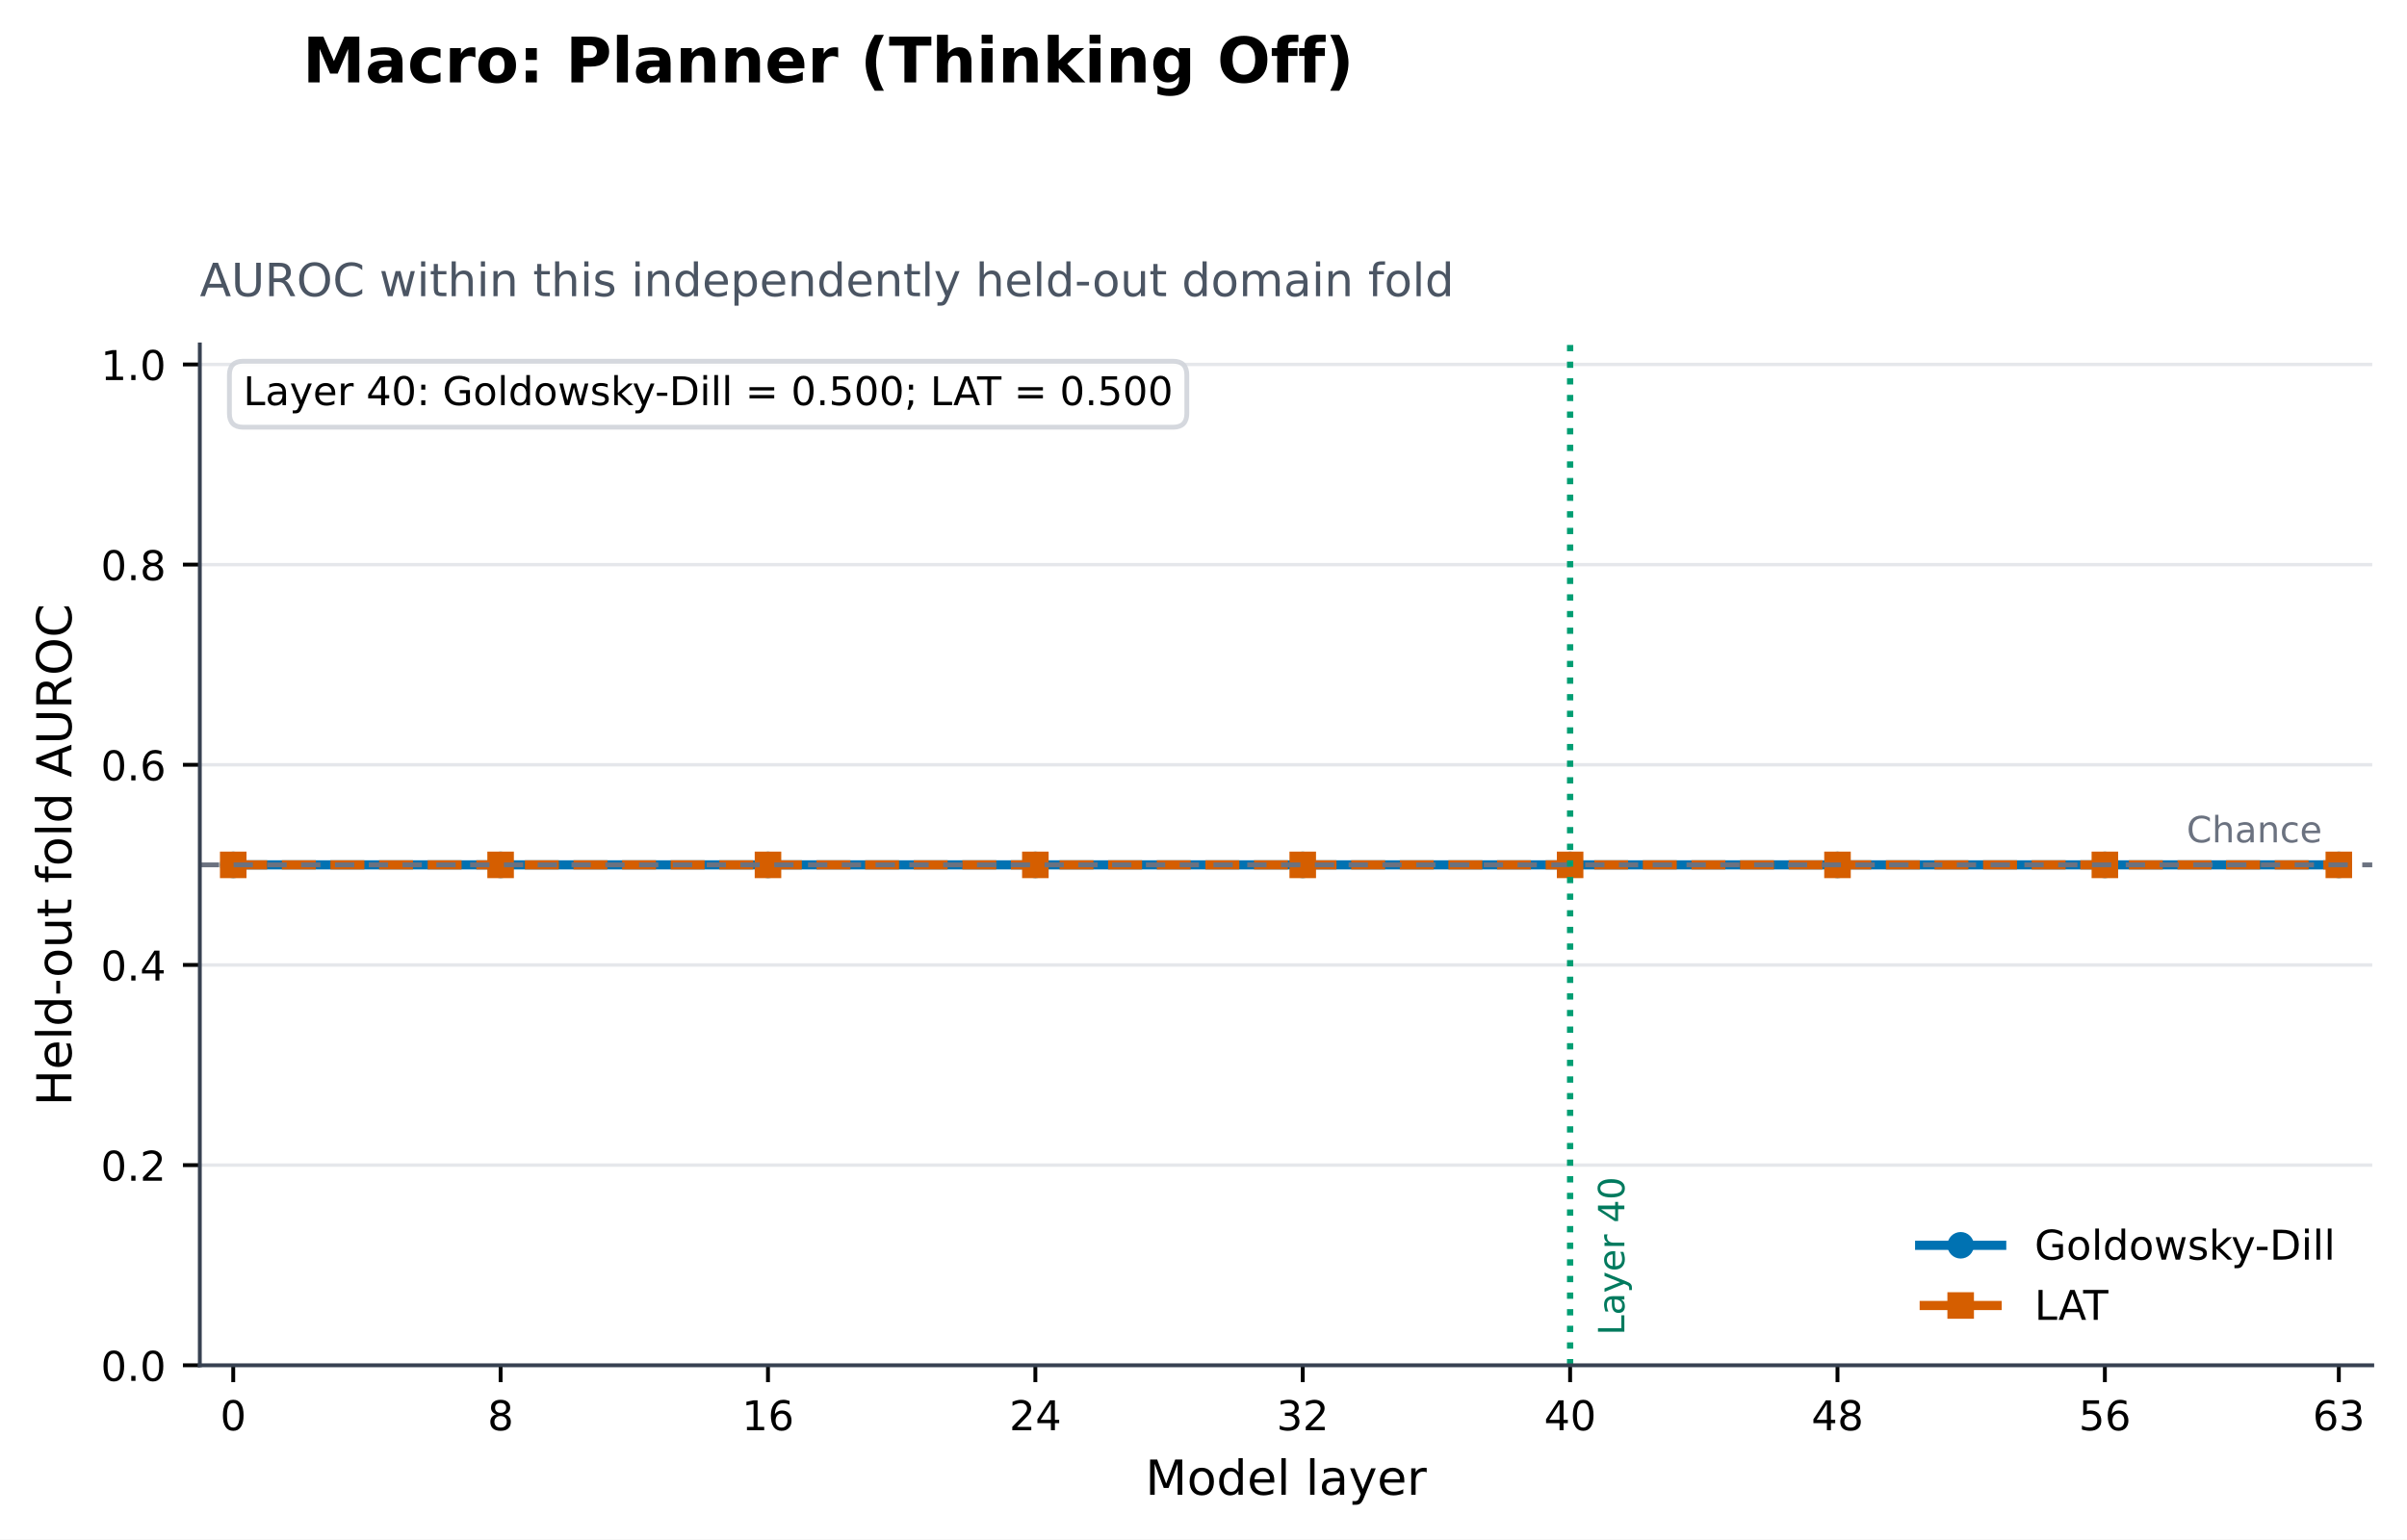
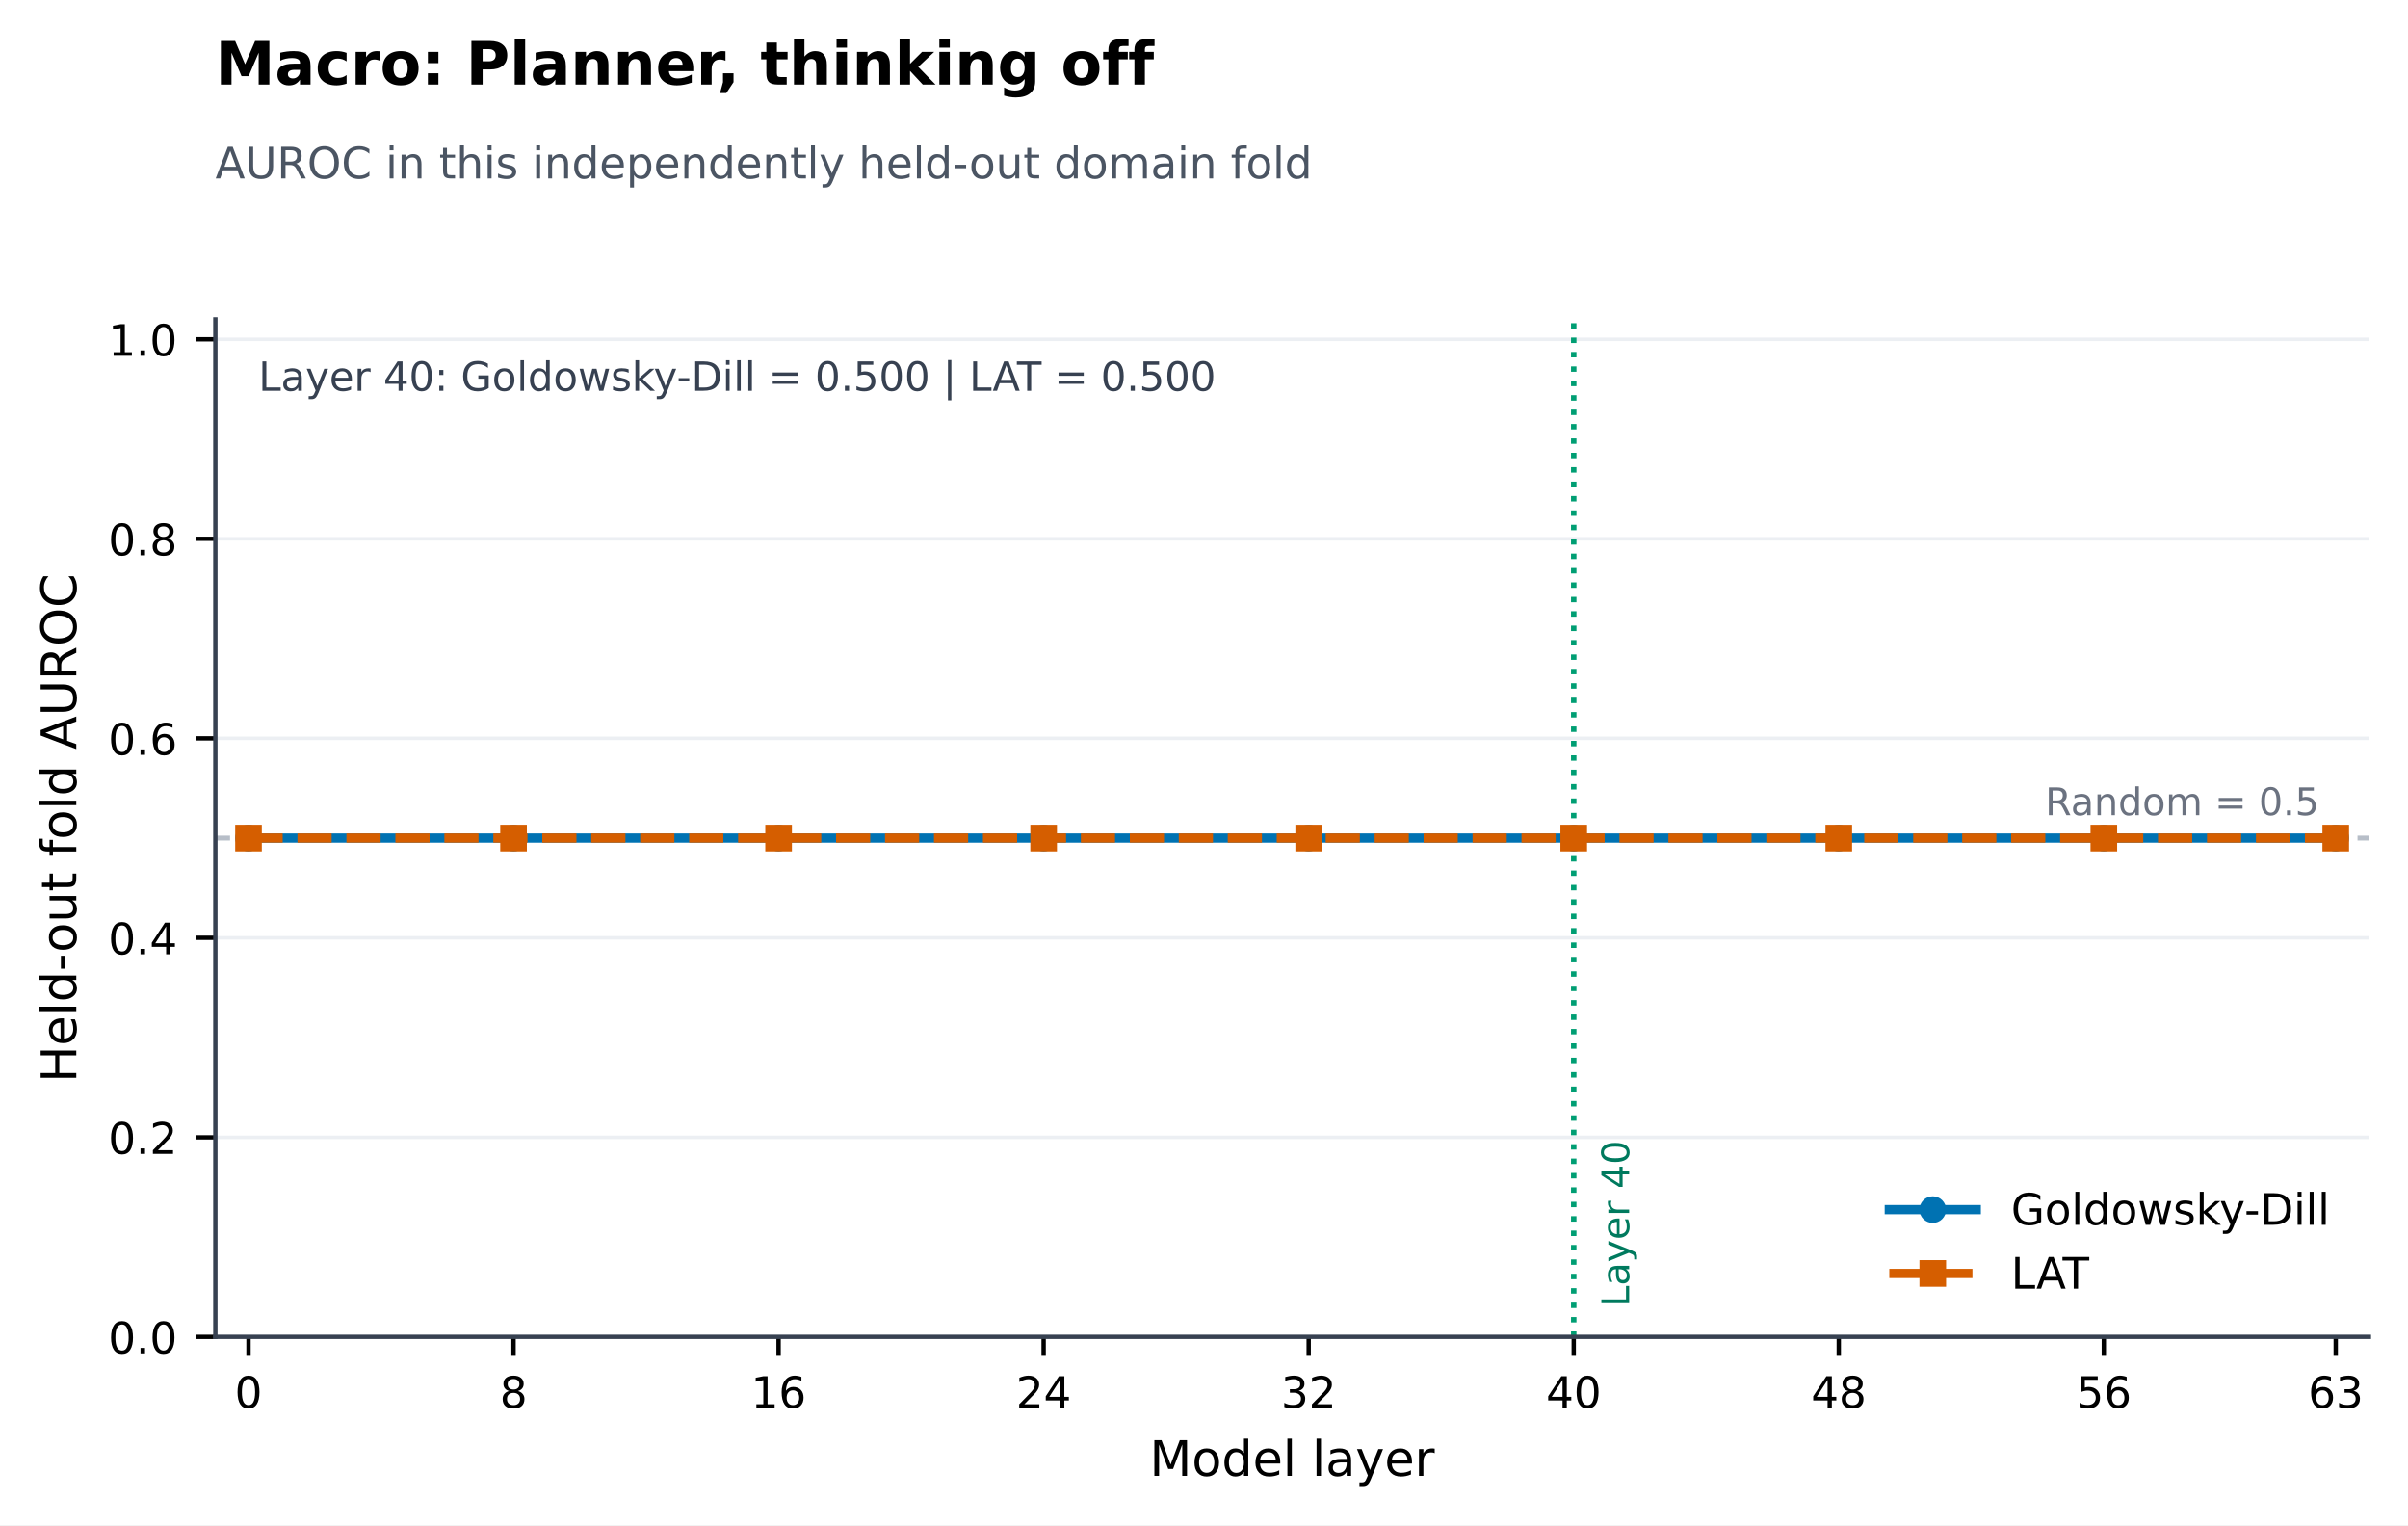
- <svg xmlns="http://www.w3.org/2000/svg" xmlns:xlink="http://www.w3.org/1999/xlink" width="498.666pt" height="319.045pt" viewBox="0 0 498.666 319.045" version="1.1">
+ <svg xmlns="http://www.w3.org/2000/svg" xmlns:xlink="http://www.w3.org/1999/xlink" width="443.121pt" height="280.611pt" viewBox="0 0 443.121 280.611" version="1.1">
  <defs>
    <style type="text/css">*{stroke-linejoin: round; stroke-linecap: butt}</style>
  </defs>
  <g id="figure_1">
    <g id="patch_1">
-       <path d="M 0 319.045 L 498.666 319.045 L 498.666 0 L 0 0 z " style="fill: #ffffff" />
+       <path d="M -0 280.611 L 443.121 280.611 L 443.121 0 L -0 0 z " style="fill: #ffffff" />
    </g>
    <g id="axes_1">
      <g id="patch_2">
-         <path d="M 41.396 282.94 L 491.466 282.94 L 491.466 71.38 L 41.396 71.38 z " style="fill: #ffffff" />
+         <path d="M 39.633 245.958 L 435.921 245.958 L 435.921 58.758 L 39.633 58.758 z " style="fill: #ffffff" />
+       </g>
+       <g id="line2d_1">
+         <path d="M 39.633 154.194 L 435.921 154.194 " clip-path="url(#p44b13de284)" style="fill: none; stroke-dasharray: 2.7,2.7; stroke-dashoffset: 0; stroke: #b7bec8; stroke-width: 0.9" />
      </g>
      <g id="matplotlib.axis_1">
        <g id="xtick_1">
-           <g id="line2d_1">
+           <g id="line2d_2">
            <defs>
              <path id="m4225e7514f" d="M 0 0 L 0 3.5 " style="stroke: #000000; stroke-width: 0.8" />
            </defs>
            <g>
-               <use xlink:href="#m4225e7514f" x="48.32" y="282.94" style="stroke: #000000; stroke-width: 0.8" />
+               <use xlink:href="#m4225e7514f" x="45.73" y="245.958" style="stroke: #000000; stroke-width: 0.8" />
            </g>
          </g>
          <g id="text_1">
-             <text style="font-size: 8.5px; font-family: 'DejaVu Sans'; text-anchor: middle" x="48.32" y="296.399" transform="rotate(-0 48.31994 296.3987)">0</text>
+             <text style="font-size: 8px; font-family: 'DejaVu Sans'; text-anchor: middle" x="45.73" y="259.037" transform="rotate(-0 45.72955 259.037)">0</text>
          </g>
        </g>
        <g id="xtick_2">
-           <g id="line2d_2">
-             <g>
-               <use xlink:href="#m4225e7514f" x="103.713" y="282.94" style="stroke: #000000; stroke-width: 0.8" />
+           <g id="line2d_3">
+             <g>
+               <use xlink:href="#m4225e7514f" x="94.503" y="245.958" style="stroke: #000000; stroke-width: 0.8" />
            </g>
          </g>
          <g id="text_2">
-             <text style="font-size: 8.5px; font-family: 'DejaVu Sans'; text-anchor: middle" x="103.713" y="296.399" transform="rotate(-0 103.7132 296.3987)">8</text>
+             <text style="font-size: 8px; font-family: 'DejaVu Sans'; text-anchor: middle" x="94.503" y="259.037" transform="rotate(-0 94.50346 259.037)">8</text>
          </g>
        </g>
        <g id="xtick_3">
-           <g id="line2d_3">
-             <g>
-               <use xlink:href="#m4225e7514f" x="159.106" y="282.94" style="stroke: #000000; stroke-width: 0.8" />
+           <g id="line2d_4">
+             <g>
+               <use xlink:href="#m4225e7514f" x="143.277" y="245.958" style="stroke: #000000; stroke-width: 0.8" />
            </g>
          </g>
          <g id="text_3">
-             <text style="font-size: 8.5px; font-family: 'DejaVu Sans'; text-anchor: middle" x="159.106" y="296.399" transform="rotate(-0 159.1064 296.3987)">16</text>
+             <text style="font-size: 8px; font-family: 'DejaVu Sans'; text-anchor: middle" x="143.277" y="259.037" transform="rotate(-0 143.2774 259.037)">16</text>
          </g>
        </g>
        <g id="xtick_4">
-           <g id="line2d_4">
-             <g>
-               <use xlink:href="#m4225e7514f" x="214.5" y="282.94" style="stroke: #000000; stroke-width: 0.8" />
+           <g id="line2d_5">
+             <g>
+               <use xlink:href="#m4225e7514f" x="192.051" y="245.958" style="stroke: #000000; stroke-width: 0.8" />
            </g>
          </g>
          <g id="text_4">
-             <text style="font-size: 8.5px; font-family: 'DejaVu Sans'; text-anchor: middle" x="214.5" y="296.399" transform="rotate(-0 214.4996 296.3987)">24</text>
+             <text style="font-size: 8px; font-family: 'DejaVu Sans'; text-anchor: middle" x="192.051" y="259.037" transform="rotate(-0 192.0513 259.037)">24</text>
          </g>
        </g>
        <g id="xtick_5">
-           <g id="line2d_5">
-             <g>
-               <use xlink:href="#m4225e7514f" x="269.893" y="282.94" style="stroke: #000000; stroke-width: 0.8" />
+           <g id="line2d_6">
+             <g>
+               <use xlink:href="#m4225e7514f" x="240.825" y="245.958" style="stroke: #000000; stroke-width: 0.8" />
            </g>
          </g>
          <g id="text_5">
-             <text style="font-size: 8.5px; font-family: 'DejaVu Sans'; text-anchor: middle" x="269.893" y="296.399" transform="rotate(-0 269.8929 296.3987)">32</text>
+             <text style="font-size: 8px; font-family: 'DejaVu Sans'; text-anchor: middle" x="240.825" y="259.037" transform="rotate(-0 240.8252 259.037)">32</text>
          </g>
        </g>
        <g id="xtick_6">
-           <g id="line2d_6">
-             <g>
-               <use xlink:href="#m4225e7514f" x="325.286" y="282.94" style="stroke: #000000; stroke-width: 0.8" />
+           <g id="line2d_7">
+             <g>
+               <use xlink:href="#m4225e7514f" x="289.599" y="245.958" style="stroke: #000000; stroke-width: 0.8" />
            </g>
          </g>
          <g id="text_6">
-             <text style="font-size: 8.5px; font-family: 'DejaVu Sans'; text-anchor: middle" x="325.286" y="296.399" transform="rotate(-0 325.2861 296.3987)">40</text>
+             <text style="font-size: 8px; font-family: 'DejaVu Sans'; text-anchor: middle" x="289.599" y="259.037" transform="rotate(-0 289.5991 259.037)">40</text>
          </g>
        </g>
        <g id="xtick_7">
-           <g id="line2d_7">
-             <g>
-               <use xlink:href="#m4225e7514f" x="380.679" y="282.94" style="stroke: #000000; stroke-width: 0.8" />
+           <g id="line2d_8">
+             <g>
+               <use xlink:href="#m4225e7514f" x="338.373" y="245.958" style="stroke: #000000; stroke-width: 0.8" />
            </g>
          </g>
          <g id="text_7">
-             <text style="font-size: 8.5px; font-family: 'DejaVu Sans'; text-anchor: middle" x="380.679" y="296.399" transform="rotate(-0 380.6793 296.3987)">48</text>
+             <text style="font-size: 8px; font-family: 'DejaVu Sans'; text-anchor: middle" x="338.373" y="259.037" transform="rotate(-0 338.373 259.037)">48</text>
          </g>
        </g>
        <g id="xtick_8">
-           <g id="line2d_8">
-             <g>
-               <use xlink:href="#m4225e7514f" x="436.073" y="282.94" style="stroke: #000000; stroke-width: 0.8" />
+           <g id="line2d_9">
+             <g>
+               <use xlink:href="#m4225e7514f" x="387.147" y="245.958" style="stroke: #000000; stroke-width: 0.8" />
            </g>
          </g>
          <g id="text_8">
-             <text style="font-size: 8.5px; font-family: 'DejaVu Sans'; text-anchor: middle" x="436.073" y="296.399" transform="rotate(-0 436.0725 296.3987)">56</text>
+             <text style="font-size: 8px; font-family: 'DejaVu Sans'; text-anchor: middle" x="387.147" y="259.037" transform="rotate(-0 387.1469 259.037)">56</text>
          </g>
        </g>
        <g id="xtick_9">
-           <g id="line2d_9">
-             <g>
-               <use xlink:href="#m4225e7514f" x="484.542" y="282.94" style="stroke: #000000; stroke-width: 0.8" />
+           <g id="line2d_10">
+             <g>
+               <use xlink:href="#m4225e7514f" x="429.824" y="245.958" style="stroke: #000000; stroke-width: 0.8" />
            </g>
          </g>
          <g id="text_9">
-             <text style="font-size: 8.5px; font-family: 'DejaVu Sans'; text-anchor: middle" x="484.542" y="296.399" transform="rotate(-0 484.5416 296.3987)">63</text>
+             <text style="font-size: 8px; font-family: 'DejaVu Sans'; text-anchor: middle" x="429.824" y="259.037" transform="rotate(-0 429.8241 259.037)">63</text>
          </g>
        </g>
        <g id="text_10">
-           <text style="font-size: 10px; font-family: 'DejaVu Sans'; text-anchor: middle" x="266.431" y="309.765" transform="rotate(-0 266.4308 309.7648)">Model layer</text>
+           <text style="font-size: 9px; font-family: 'DejaVu Sans'; text-anchor: middle" x="237.777" y="271.539" transform="rotate(-0 237.7768 271.5394)">Model layer</text>
        </g>
      </g>
      <g id="matplotlib.axis_2">
        <g id="ytick_1">
-           <g id="line2d_10">
-             <path d="M 41.396 282.94 L 491.466 282.94 " clip-path="url(#p7f77434c62)" style="fill: none; stroke: #e5e7eb; stroke-width: 0.7; stroke-linecap: square" />
-           </g>
          <g id="line2d_11">
+             <path d="M 39.633 245.958 L 435.921 245.958 " clip-path="url(#p44b13de284)" style="fill: none; stroke: #eceff3; stroke-width: 0.65; stroke-linecap: square" />
+           </g>
+           <g id="line2d_12">
            <defs>
              <path id="m544248703c" d="M 0 0 L -3.5 0 " style="stroke: #000000; stroke-width: 0.8" />
            </defs>
            <g>
-               <use xlink:href="#m544248703c" x="41.396" y="282.94" style="stroke: #000000; stroke-width: 0.8" />
+               <use xlink:href="#m544248703c" x="39.633" y="245.958" style="stroke: #000000; stroke-width: 0.8" />
            </g>
          </g>
          <g id="text_11">
-             <text style="font-size: 8.5px; font-family: 'DejaVu Sans'; text-anchor: end" x="34.396" y="286.169" transform="rotate(-0 34.39578 286.1693)">0.0</text>
+             <text style="font-size: 8px; font-family: 'DejaVu Sans'; text-anchor: end" x="32.633" y="248.998" transform="rotate(-0 32.63281 248.9977)">0.0</text>
          </g>
        </g>
        <g id="ytick_2">
-           <g id="line2d_12">
-             <path d="M 41.396 241.458 L 491.466 241.458 " clip-path="url(#p7f77434c62)" style="fill: none; stroke: #e5e7eb; stroke-width: 0.7; stroke-linecap: square" />
-           </g>
          <g id="line2d_13">
-             <g>
-               <use xlink:href="#m544248703c" x="41.396" y="241.458" style="stroke: #000000; stroke-width: 0.8" />
+             <path d="M 39.633 209.252 L 435.921 209.252 " clip-path="url(#p44b13de284)" style="fill: none; stroke: #eceff3; stroke-width: 0.65; stroke-linecap: square" />
+           </g>
+           <g id="line2d_14">
+             <g>
+               <use xlink:href="#m544248703c" x="39.633" y="209.252" style="stroke: #000000; stroke-width: 0.8" />
            </g>
          </g>
          <g id="text_12">
-             <text style="font-size: 8.5px; font-family: 'DejaVu Sans'; text-anchor: end" x="34.396" y="244.687" transform="rotate(-0 34.39578 244.687)">0.2</text>
+             <text style="font-size: 8px; font-family: 'DejaVu Sans'; text-anchor: end" x="32.633" y="212.292" transform="rotate(-0 32.63281 212.2918)">0.2</text>
          </g>
        </g>
        <g id="ytick_3">
-           <g id="line2d_14">
-             <path d="M 41.396 199.975 L 491.466 199.975 " clip-path="url(#p7f77434c62)" style="fill: none; stroke: #e5e7eb; stroke-width: 0.7; stroke-linecap: square" />
-           </g>
          <g id="line2d_15">
-             <g>
-               <use xlink:href="#m544248703c" x="41.396" y="199.975" style="stroke: #000000; stroke-width: 0.8" />
+             <path d="M 39.633 172.547 L 435.921 172.547 " clip-path="url(#p44b13de284)" style="fill: none; stroke: #eceff3; stroke-width: 0.65; stroke-linecap: square" />
+           </g>
+           <g id="line2d_16">
+             <g>
+               <use xlink:href="#m544248703c" x="39.633" y="172.547" style="stroke: #000000; stroke-width: 0.8" />
            </g>
          </g>
          <g id="text_13">
-             <text style="font-size: 8.5px; font-family: 'DejaVu Sans'; text-anchor: end" x="34.396" y="203.205" transform="rotate(-0 34.39578 203.2046)">0.4</text>
+             <text style="font-size: 8px; font-family: 'DejaVu Sans'; text-anchor: end" x="32.633" y="175.586" transform="rotate(-0 32.63281 175.5859)">0.4</text>
          </g>
        </g>
        <g id="ytick_4">
-           <g id="line2d_16">
-             <path d="M 41.396 158.493 L 491.466 158.493 " clip-path="url(#p7f77434c62)" style="fill: none; stroke: #e5e7eb; stroke-width: 0.7; stroke-linecap: square" />
-           </g>
          <g id="line2d_17">
-             <g>
-               <use xlink:href="#m544248703c" x="41.396" y="158.493" style="stroke: #000000; stroke-width: 0.8" />
+             <path d="M 39.633 135.841 L 435.921 135.841 " clip-path="url(#p44b13de284)" style="fill: none; stroke: #eceff3; stroke-width: 0.65; stroke-linecap: square" />
+           </g>
+           <g id="line2d_18">
+             <g>
+               <use xlink:href="#m544248703c" x="39.633" y="135.841" style="stroke: #000000; stroke-width: 0.8" />
            </g>
          </g>
          <g id="text_14">
-             <text style="font-size: 8.5px; font-family: 'DejaVu Sans'; text-anchor: end" x="34.396" y="161.722" transform="rotate(-0 34.39578 161.7223)">0.6</text>
+             <text style="font-size: 8px; font-family: 'DejaVu Sans'; text-anchor: end" x="32.633" y="138.88" transform="rotate(-0 32.63281 138.88)">0.6</text>
          </g>
        </g>
        <g id="ytick_5">
-           <g id="line2d_18">
-             <path d="M 41.396 117.011 L 491.466 117.011 " clip-path="url(#p7f77434c62)" style="fill: none; stroke: #e5e7eb; stroke-width: 0.7; stroke-linecap: square" />
-           </g>
          <g id="line2d_19">
-             <g>
-               <use xlink:href="#m544248703c" x="41.396" y="117.011" style="stroke: #000000; stroke-width: 0.8" />
+             <path d="M 39.633 99.135 L 435.921 99.135 " clip-path="url(#p44b13de284)" style="fill: none; stroke: #eceff3; stroke-width: 0.65; stroke-linecap: square" />
+           </g>
+           <g id="line2d_20">
+             <g>
+               <use xlink:href="#m544248703c" x="39.633" y="99.135" style="stroke: #000000; stroke-width: 0.8" />
            </g>
          </g>
          <g id="text_15">
-             <text style="font-size: 8.5px; font-family: 'DejaVu Sans'; text-anchor: end" x="34.396" y="120.24" transform="rotate(-0 34.39578 120.2399)">0.8</text>
+             <text style="font-size: 8px; font-family: 'DejaVu Sans'; text-anchor: end" x="32.633" y="102.174" transform="rotate(-0 32.63281 102.1741)">0.8</text>
          </g>
        </g>
        <g id="ytick_6">
-           <g id="line2d_20">
-             <path d="M 41.396 75.528 L 491.466 75.528 " clip-path="url(#p7f77434c62)" style="fill: none; stroke: #e5e7eb; stroke-width: 0.7; stroke-linecap: square" />
-           </g>
          <g id="line2d_21">
-             <g>
-               <use xlink:href="#m544248703c" x="41.396" y="75.528" style="stroke: #000000; stroke-width: 0.8" />
+             <path d="M 39.633 62.429 L 435.921 62.429 " clip-path="url(#p44b13de284)" style="fill: none; stroke: #eceff3; stroke-width: 0.65; stroke-linecap: square" />
+           </g>
+           <g id="line2d_22">
+             <g>
+               <use xlink:href="#m544248703c" x="39.633" y="62.429" style="stroke: #000000; stroke-width: 0.8" />
            </g>
          </g>
          <g id="text_16">
-             <text style="font-size: 8.5px; font-family: 'DejaVu Sans'; text-anchor: end" x="34.396" y="78.758" transform="rotate(-0 34.39578 78.75757)">1.0</text>
+             <text style="font-size: 8px; font-family: 'DejaVu Sans'; text-anchor: end" x="32.633" y="65.468" transform="rotate(-0 32.63281 65.46824)">1.0</text>
          </g>
        </g>
        <g id="text_17">
-           <text style="font-size: 10px; font-family: 'DejaVu Sans'; text-anchor: middle" x="14.798" y="177.16" transform="rotate(-90 14.79844 177.16)">Held-out fold AUROC</text>
-         </g>
-       </g>
-       <g id="line2d_22">
-         <path d="M 48.32 179.234 L 103.713 179.234 L 159.106 179.234 L 214.5 179.234 L 269.893 179.234 L 325.286 179.234 L 380.679 179.234 L 436.073 179.234 L 484.542 179.234 " clip-path="url(#p7f77434c62)" style="fill: none; stroke: #0072b2; stroke-width: 1.9; stroke-linecap: square" />
+           <text style="font-size: 9px; font-family: 'DejaVu Sans'; text-anchor: middle" x="14.039" y="152.358" transform="rotate(-90 14.03859 152.3583)">Held-out fold AUROC</text>
+         </g>
+       </g>
+       <g id="line2d_23">
+         <path d="M 289.599 245.958 L 289.599 58.758 " clip-path="url(#p44b13de284)" style="fill: none; stroke-dasharray: 1,1.65; stroke-dashoffset: 0; stroke: #009e73" />
+       </g>
+       <g id="patch_3">
+         <path d="M 39.633 245.958 L 39.633 58.758 " style="fill: none; stroke: #374151; stroke-width: 0.8; stroke-linejoin: miter; stroke-linecap: square" />
+       </g>
+       <g id="patch_4">
+         <path d="M 39.633 245.958 L 435.921 245.958 " style="fill: none; stroke: #374151; stroke-width: 0.8; stroke-linejoin: miter; stroke-linecap: square" />
+       </g>
+       <g id="line2d_24">
+         <path d="M 45.73 154.194 L 94.503 154.194 L 143.277 154.194 L 192.051 154.194 L 240.825 154.194 L 289.599 154.194 L 338.373 154.194 L 387.147 154.194 L 429.824 154.194 " clip-path="url(#p44b13de284)" style="fill: none; stroke: #0072b2; stroke-width: 1.7; stroke-linecap: square" />
        <defs>
-           <path id="mbeb8812b07" d="M 0 2.4 C 0.636 2.4 1.247 2.147 1.697 1.697 C 2.147 1.247 2.4 0.636 2.4 0 C 2.4 -0.636 2.147 -1.247 1.697 -1.697 C 1.247 -2.147 0.636 -2.4 0 -2.4 C -0.636 -2.4 -1.247 -2.147 -1.697 -1.697 C -2.147 -1.247 -2.4 -0.636 -2.4 0 C -2.4 0.636 -2.147 1.247 -1.697 1.697 C -1.247 2.147 -0.636 2.4 0 2.4 z " style="stroke: #0072b2; stroke-width: 0.7" />
+           <path id="m12467d34f3" d="M 0 2.1 C 0.557 2.1 1.091 1.879 1.485 1.485 C 1.879 1.091 2.1 0.557 2.1 0 C 2.1 -0.557 1.879 -1.091 1.485 -1.485 C 1.091 -1.879 0.557 -2.1 0 -2.1 C -0.557 -2.1 -1.091 -1.879 -1.485 -1.485 C -1.879 -1.091 -2.1 -0.557 -2.1 0 C -2.1 0.557 -1.879 1.091 -1.485 1.485 C -1.091 1.879 -0.557 2.1 0 2.1 z " style="stroke: #0072b2; stroke-width: 0.7" />
        </defs>
-         <g clip-path="url(#p7f77434c62)">
-           <use xlink:href="#mbeb8812b07" x="48.32" y="179.234" style="fill: #0072b2; stroke: #0072b2; stroke-width: 0.7" />
-           <use xlink:href="#mbeb8812b07" x="103.713" y="179.234" style="fill: #0072b2; stroke: #0072b2; stroke-width: 0.7" />
-           <use xlink:href="#mbeb8812b07" x="159.106" y="179.234" style="fill: #0072b2; stroke: #0072b2; stroke-width: 0.7" />
-           <use xlink:href="#mbeb8812b07" x="214.5" y="179.234" style="fill: #0072b2; stroke: #0072b2; stroke-width: 0.7" />
-           <use xlink:href="#mbeb8812b07" x="269.893" y="179.234" style="fill: #0072b2; stroke: #0072b2; stroke-width: 0.7" />
-           <use xlink:href="#mbeb8812b07" x="325.286" y="179.234" style="fill: #0072b2; stroke: #0072b2; stroke-width: 0.7" />
-           <use xlink:href="#mbeb8812b07" x="380.679" y="179.234" style="fill: #0072b2; stroke: #0072b2; stroke-width: 0.7" />
-           <use xlink:href="#mbeb8812b07" x="436.073" y="179.234" style="fill: #0072b2; stroke: #0072b2; stroke-width: 0.7" />
-           <use xlink:href="#mbeb8812b07" x="484.542" y="179.234" style="fill: #0072b2; stroke: #0072b2; stroke-width: 0.7" />
-         </g>
-       </g>
-       <g id="line2d_23">
-         <path d="M 48.32 179.234 L 103.713 179.234 L 159.106 179.234 L 214.5 179.234 L 269.893 179.234 L 325.286 179.234 L 380.679 179.234 L 436.073 179.234 L 484.542 179.234 " clip-path="url(#p7f77434c62)" style="fill: none; stroke-dasharray: 7.03,3.04; stroke-dashoffset: 0; stroke: #d55e00; stroke-width: 1.9" />
+         <g clip-path="url(#p44b13de284)">
+           <use xlink:href="#m12467d34f3" x="45.73" y="154.194" style="fill: #0072b2; stroke: #0072b2; stroke-width: 0.7" />
+           <use xlink:href="#m12467d34f3" x="94.503" y="154.194" style="fill: #0072b2; stroke: #0072b2; stroke-width: 0.7" />
+           <use xlink:href="#m12467d34f3" x="143.277" y="154.194" style="fill: #0072b2; stroke: #0072b2; stroke-width: 0.7" />
+           <use xlink:href="#m12467d34f3" x="192.051" y="154.194" style="fill: #0072b2; stroke: #0072b2; stroke-width: 0.7" />
+           <use xlink:href="#m12467d34f3" x="240.825" y="154.194" style="fill: #0072b2; stroke: #0072b2; stroke-width: 0.7" />
+           <use xlink:href="#m12467d34f3" x="289.599" y="154.194" style="fill: #0072b2; stroke: #0072b2; stroke-width: 0.7" />
+           <use xlink:href="#m12467d34f3" x="338.373" y="154.194" style="fill: #0072b2; stroke: #0072b2; stroke-width: 0.7" />
+           <use xlink:href="#m12467d34f3" x="387.147" y="154.194" style="fill: #0072b2; stroke: #0072b2; stroke-width: 0.7" />
+           <use xlink:href="#m12467d34f3" x="429.824" y="154.194" style="fill: #0072b2; stroke: #0072b2; stroke-width: 0.7" />
+         </g>
+       </g>
+       <g id="line2d_25">
+         <path d="M 45.73 154.194 L 94.503 154.194 L 143.277 154.194 L 192.051 154.194 L 240.825 154.194 L 289.599 154.194 L 338.373 154.194 L 387.147 154.194 L 429.824 154.194 " clip-path="url(#p44b13de284)" style="fill: none; stroke-dasharray: 6.29,2.72; stroke-dashoffset: 0; stroke: #d55e00; stroke-width: 1.7" />
        <defs>
-           <path id="mb1f4e5511a" d="M -2.4 2.4 L 2.4 2.4 L 2.4 -2.4 L -2.4 -2.4 z " style="stroke: #d55e00; stroke-width: 0.7; stroke-linejoin: miter" />
+           <path id="m4f4532440c" d="M -2.1 2.1 L 2.1 2.1 L 2.1 -2.1 L -2.1 -2.1 z " style="stroke: #d55e00; stroke-width: 0.7; stroke-linejoin: miter" />
        </defs>
-         <g clip-path="url(#p7f77434c62)">
-           <use xlink:href="#mb1f4e5511a" x="48.32" y="179.234" style="fill: #d55e00; stroke: #d55e00; stroke-width: 0.7; stroke-linejoin: miter" />
-           <use xlink:href="#mb1f4e5511a" x="103.713" y="179.234" style="fill: #d55e00; stroke: #d55e00; stroke-width: 0.7; stroke-linejoin: miter" />
-           <use xlink:href="#mb1f4e5511a" x="159.106" y="179.234" style="fill: #d55e00; stroke: #d55e00; stroke-width: 0.7; stroke-linejoin: miter" />
-           <use xlink:href="#mb1f4e5511a" x="214.5" y="179.234" style="fill: #d55e00; stroke: #d55e00; stroke-width: 0.7; stroke-linejoin: miter" />
-           <use xlink:href="#mb1f4e5511a" x="269.893" y="179.234" style="fill: #d55e00; stroke: #d55e00; stroke-width: 0.7; stroke-linejoin: miter" />
-           <use xlink:href="#mb1f4e5511a" x="325.286" y="179.234" style="fill: #d55e00; stroke: #d55e00; stroke-width: 0.7; stroke-linejoin: miter" />
-           <use xlink:href="#mb1f4e5511a" x="380.679" y="179.234" style="fill: #d55e00; stroke: #d55e00; stroke-width: 0.7; stroke-linejoin: miter" />
-           <use xlink:href="#mb1f4e5511a" x="436.073" y="179.234" style="fill: #d55e00; stroke: #d55e00; stroke-width: 0.7; stroke-linejoin: miter" />
-           <use xlink:href="#mb1f4e5511a" x="484.542" y="179.234" style="fill: #d55e00; stroke: #d55e00; stroke-width: 0.7; stroke-linejoin: miter" />
-         </g>
-       </g>
-       <g id="line2d_24">
-         <path d="M 41.396 179.234 L 491.466 179.234 " clip-path="url(#p7f77434c62)" style="fill: none; stroke-dasharray: 4,3; stroke-dashoffset: 0; stroke: #6b7280" />
-       </g>
-       <g id="line2d_25">
-         <path d="M 325.286 282.94 L 325.286 71.38 " clip-path="url(#p7f77434c62)" style="fill: none; stroke-dasharray: 1.3,2.145; stroke-dashoffset: 0; stroke: #009e73; stroke-width: 1.3" />
-       </g>
-       <g id="patch_3">
-         <path d="M 41.396 282.94 L 41.396 71.38 " style="fill: none; stroke: #374151; stroke-width: 0.8; stroke-linejoin: miter; stroke-linecap: square" />
-       </g>
-       <g id="patch_4">
-         <path d="M 41.396 282.94 L 491.466 282.94 " style="fill: none; stroke: #374151; stroke-width: 0.8; stroke-linejoin: miter; stroke-linecap: square" />
+         <g clip-path="url(#p44b13de284)">
+           <use xlink:href="#m4f4532440c" x="45.73" y="154.194" style="fill: #d55e00; stroke: #d55e00; stroke-width: 0.7; stroke-linejoin: miter" />
+           <use xlink:href="#m4f4532440c" x="94.503" y="154.194" style="fill: #d55e00; stroke: #d55e00; stroke-width: 0.7; stroke-linejoin: miter" />
+           <use xlink:href="#m4f4532440c" x="143.277" y="154.194" style="fill: #d55e00; stroke: #d55e00; stroke-width: 0.7; stroke-linejoin: miter" />
+           <use xlink:href="#m4f4532440c" x="192.051" y="154.194" style="fill: #d55e00; stroke: #d55e00; stroke-width: 0.7; stroke-linejoin: miter" />
+           <use xlink:href="#m4f4532440c" x="240.825" y="154.194" style="fill: #d55e00; stroke: #d55e00; stroke-width: 0.7; stroke-linejoin: miter" />
+           <use xlink:href="#m4f4532440c" x="289.599" y="154.194" style="fill: #d55e00; stroke: #d55e00; stroke-width: 0.7; stroke-linejoin: miter" />
+           <use xlink:href="#m4f4532440c" x="338.373" y="154.194" style="fill: #d55e00; stroke: #d55e00; stroke-width: 0.7; stroke-linejoin: miter" />
+           <use xlink:href="#m4f4532440c" x="387.147" y="154.194" style="fill: #d55e00; stroke: #d55e00; stroke-width: 0.7; stroke-linejoin: miter" />
+           <use xlink:href="#m4f4532440c" x="429.824" y="154.194" style="fill: #d55e00; stroke: #d55e00; stroke-width: 0.7; stroke-linejoin: miter" />
+         </g>
      </g>
      <g id="text_18">
        <g id="patch_5">
-           <path d="M 50.397 88.533 L 243.009 88.533 Q 245.879 88.533 245.879 85.663 L 245.879 77.727 Q 245.879 74.857 243.009 74.857 L 50.397 74.857 Q 47.527 74.857 47.527 77.727 L 47.527 85.663 Q 47.527 88.533 50.397 88.533 z " style="fill: #ffffff; opacity: 0.92; stroke: #d1d5db; stroke-linejoin: miter" />
-         </g>
-         <text style="font-size: 8.2px; font-family: 'DejaVu Sans'; text-anchor: start" x="50.397" y="83.958" transform="rotate(-0 50.39718 83.95752)">Layer 40: Goldowsky-Dill = 0.500; LAT = 0.500</text>
+           <path d="M 46.227 74.978 L 225.063 74.978 L 225.063 64.914 L 46.227 64.914 z " style="fill: #ffffff; opacity: 0.86" />
+         </g>
+         <text style="font-size: 7.4px; font-family: 'DejaVu Sans'; text-anchor: start; fill: #374151" x="47.559" y="71.901" transform="rotate(-0 47.55857 71.9015)">Layer 40: Goldowsky-Dill = 0.500 | LAT = 0.500</text>
      </g>
      <g id="text_19">
-         <text style="font-size: 7.5px; font-family: 'DejaVu Sans'; text-anchor: end; fill: #6b7280" x="481.08" y="174.563" transform="rotate(-0 481.0795 174.5632)">Chance</text>
+         <text style="font-size: 7px; font-family: 'DejaVu Sans'; text-anchor: end; fill: #6b7280" x="426.776" y="149.985" transform="rotate(-0 426.7757 149.9849)">Random = 0.5</text>
      </g>
      <g id="text_20">
-         <text style="font-size: 7.5px; font-family: 'DejaVu Sans'; fill: #007a5e" transform="translate(336.5242 276.7176) rotate(-90)">Layer 40</text>
-       </g>
-       <g id="text_21">
-         <text style="font-size: 9.5px; font-family: 'DejaVu Sans'; text-anchor: start; fill: #4b5563" x="41.396" y="61.38" transform="rotate(-0 41.39578 61.38)">AUROC within this independently held-out domain fold</text>
+         <text style="font-size: 7px; font-family: 'DejaVu Sans'; fill: #007a5e" transform="translate(299.7954 240.4524) rotate(-90)">Layer 40</text>
      </g>
      <g id="legend_1">
-         <g id="patch_6">
-           <path d="M 395.999 278.69 L 485.516 278.69 Q 487.216 278.69 487.216 276.99 L 487.216 252.887 Q 487.216 251.187 485.516 251.187 L 395.999 251.187 Q 394.299 251.187 394.299 252.887 L 394.299 276.99 Q 394.299 278.69 395.999 278.69 z " style="fill: #ffffff; opacity: 0.92" />
-         </g>
        <g id="line2d_26">
-           <path d="M 397.699 258.071 L 406.199 258.071 L 414.699 258.071 " style="fill: none; stroke: #0072b2; stroke-width: 1.9; stroke-linecap: square" />
+           <path d="M 347.67 222.552 L 355.67 222.552 L 363.67 222.552 " style="fill: none; stroke: #0072b2; stroke-width: 1.7; stroke-linecap: square" />
          <g>
-             <use xlink:href="#mbeb8812b07" x="406.199" y="258.071" style="fill: #0072b2; stroke: #0072b2; stroke-width: 0.7" />
+             <use xlink:href="#m12467d34f3" x="355.67" y="222.552" style="fill: #0072b2; stroke: #0072b2; stroke-width: 0.7" />
+           </g>
+         </g>
+         <g id="text_21">
+           <text style="font-size: 8px; font-family: 'DejaVu Sans'; text-anchor: start" x="370.07" y="225.352" transform="rotate(-0 370.0696 225.352)">Goldowsky-Dill</text>
+         </g>
+         <g id="line2d_27">
+           <path d="M 347.67 234.295 L 355.67 234.295 L 363.67 234.295 " style="fill: none; stroke-dasharray: 6.29,2.72; stroke-dashoffset: 0; stroke: #d55e00; stroke-width: 1.7" />
+           <g>
+             <use xlink:href="#m4f4532440c" x="355.67" y="234.295" style="fill: #d55e00; stroke: #d55e00; stroke-width: 0.7; stroke-linejoin: miter" />
          </g>
        </g>
        <g id="text_22">
-           <text style="font-size: 8.5px; font-family: 'DejaVu Sans'; text-anchor: start" x="421.499" y="261.046" transform="rotate(-0 421.4988 261.0459)">Goldowsky-Dill</text>
-         </g>
-         <g id="line2d_27">
-           <path d="M 397.699 270.547 L 406.199 270.547 L 414.699 270.547 " style="fill: none; stroke-dasharray: 7.03,3.04; stroke-dashoffset: 0; stroke: #d55e00; stroke-width: 1.9" />
-           <g>
-             <use xlink:href="#mb1f4e5511a" x="406.199" y="270.547" style="fill: #d55e00; stroke: #d55e00; stroke-width: 0.7; stroke-linejoin: miter" />
-           </g>
-         </g>
-         <g id="text_23">
-           <text style="font-size: 8.5px; font-family: 'DejaVu Sans'; text-anchor: start" x="421.499" y="273.522" transform="rotate(-0 421.4988 273.5223)">LAT</text>
-         </g>
-       </g>
+           <text style="font-size: 8px; font-family: 'DejaVu Sans'; text-anchor: start" x="370.07" y="237.095" transform="rotate(-0 370.0696 237.0945)">LAT</text>
+         </g>
+       </g>
+     </g>
+     <g id="text_23">
+       <text style="font-weight: 700; font-size: 11px; font-family: 'DejaVu Sans'; text-anchor: start" x="39.633" y="15.558" transform="rotate(-0 39.63281 15.55828)">Macro: Planner, thinking off</text>
    </g>
    <g id="text_24">
-       <text style="font-weight: 700; font-size: 13px; font-family: 'DejaVu Sans'; text-anchor: start" x="62.706" y="17.078" transform="rotate(-0 62.70578 17.07797)">Macro: Planner (Thinking Off)</text>
+       <text style="font-size: 8px; font-family: 'DejaVu Sans'; text-anchor: start; fill: #4b5563" x="39.633" y="32.838" transform="rotate(-0 39.63281 32.83828)">AUROC in this independently held-out domain fold</text>
    </g>
  </g>
  <defs>
-     <clipPath id="p7f77434c62">
-       <rect x="41.396" y="71.38" width="450.07" height="211.56" />
+     <clipPath id="p44b13de284">
+       <rect x="39.633" y="58.758" width="396.288" height="187.2" />
    </clipPath>
  </defs>
</svg>
